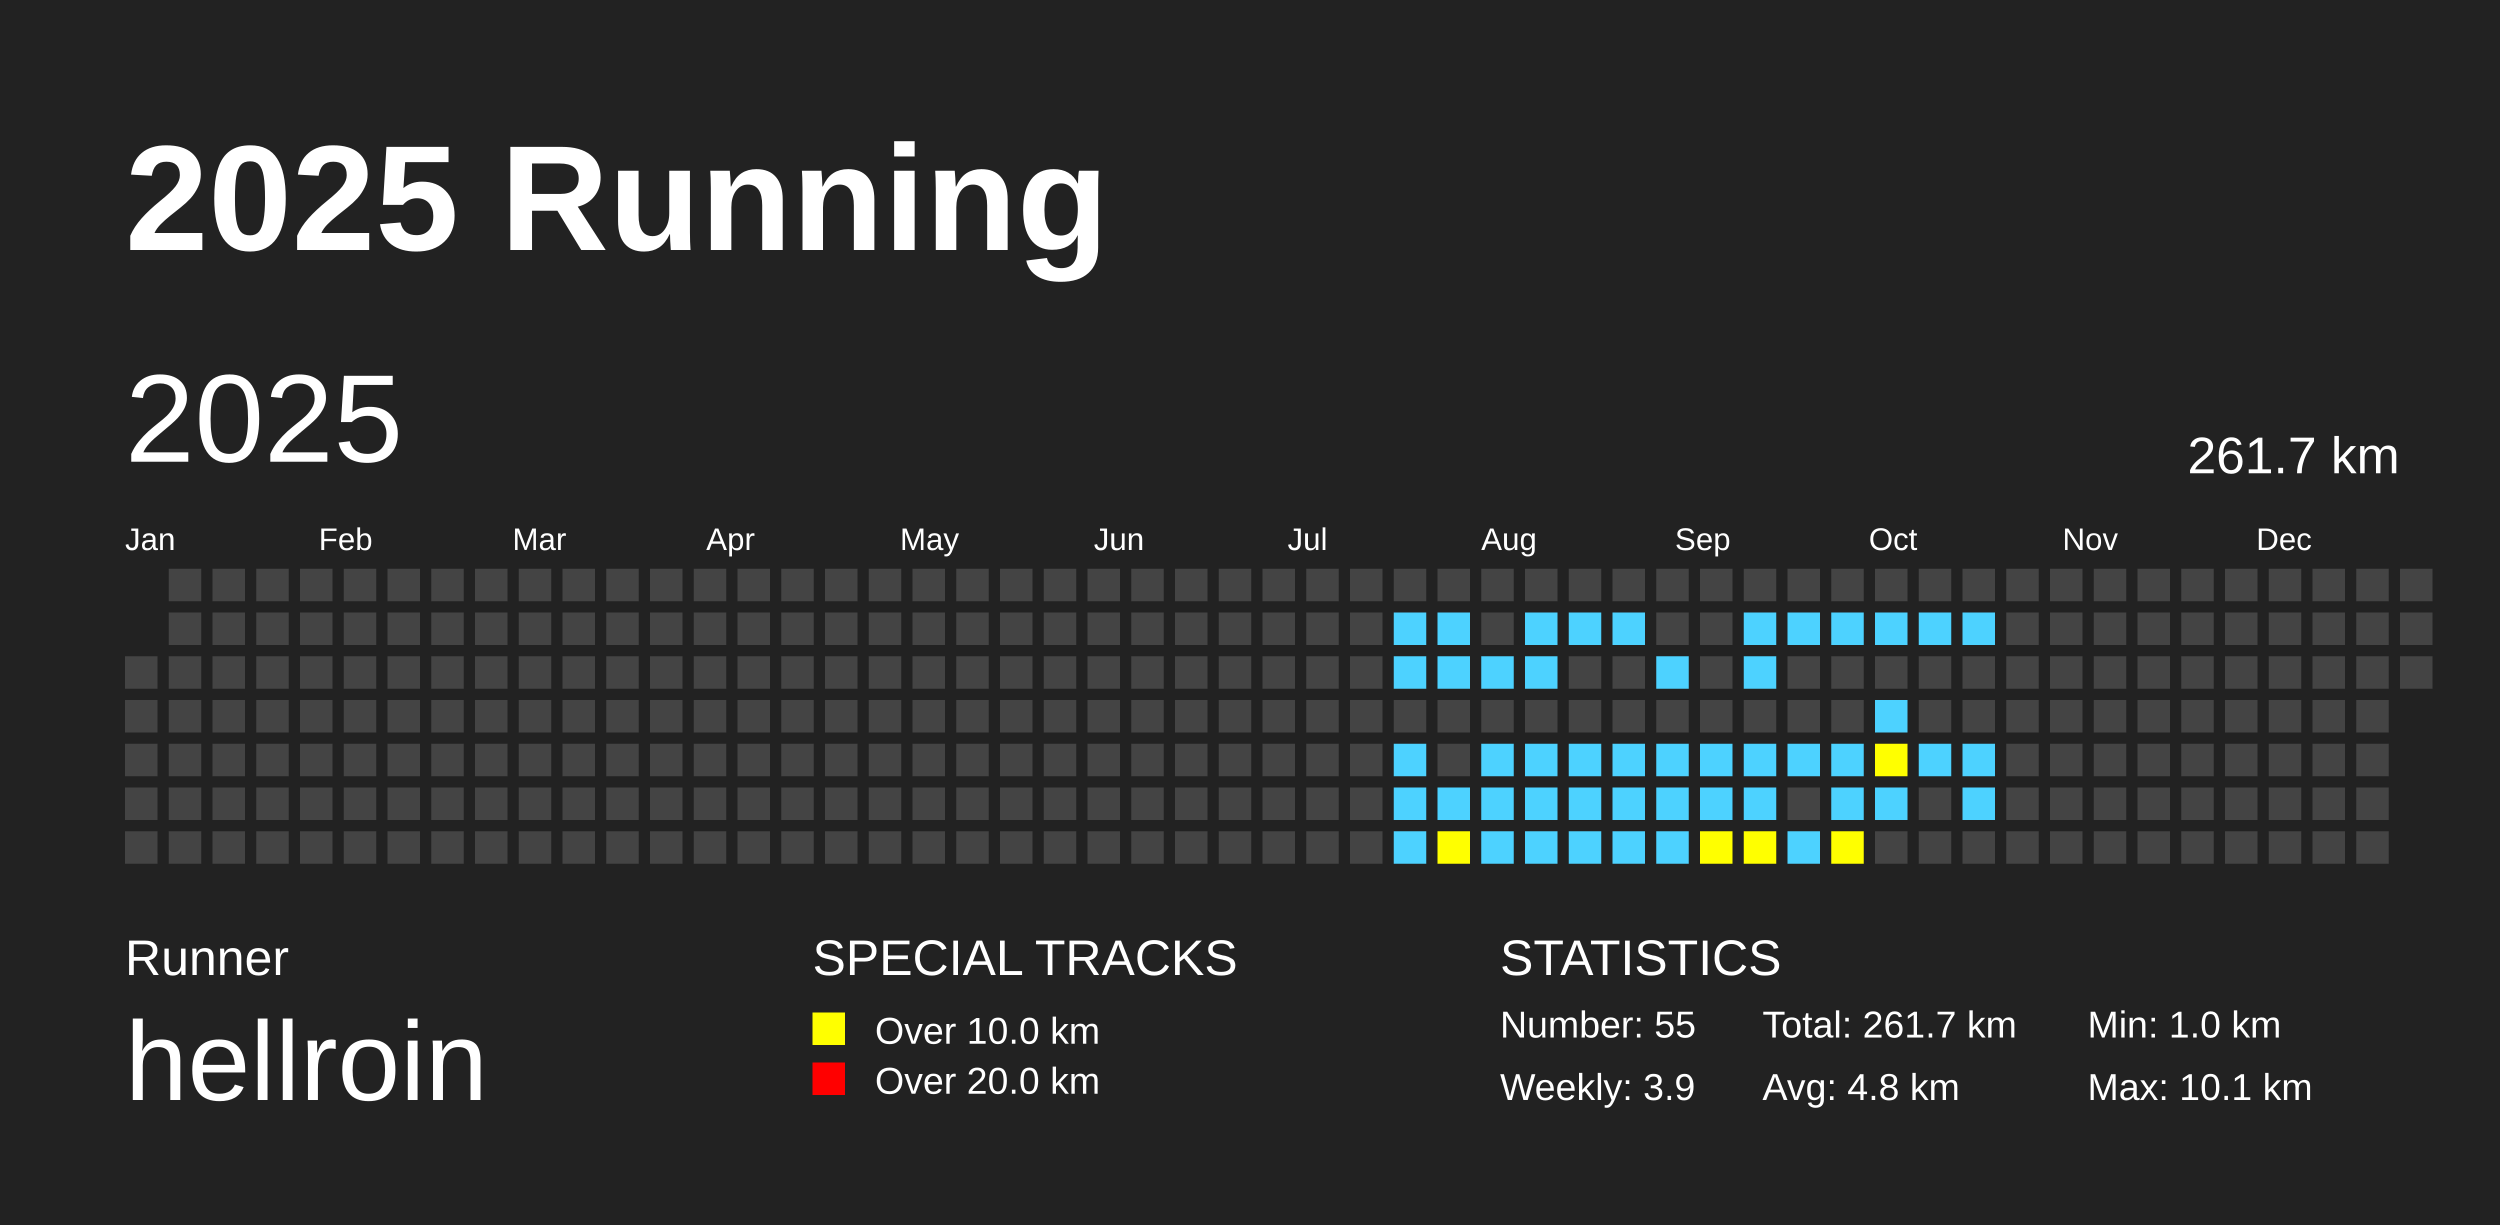
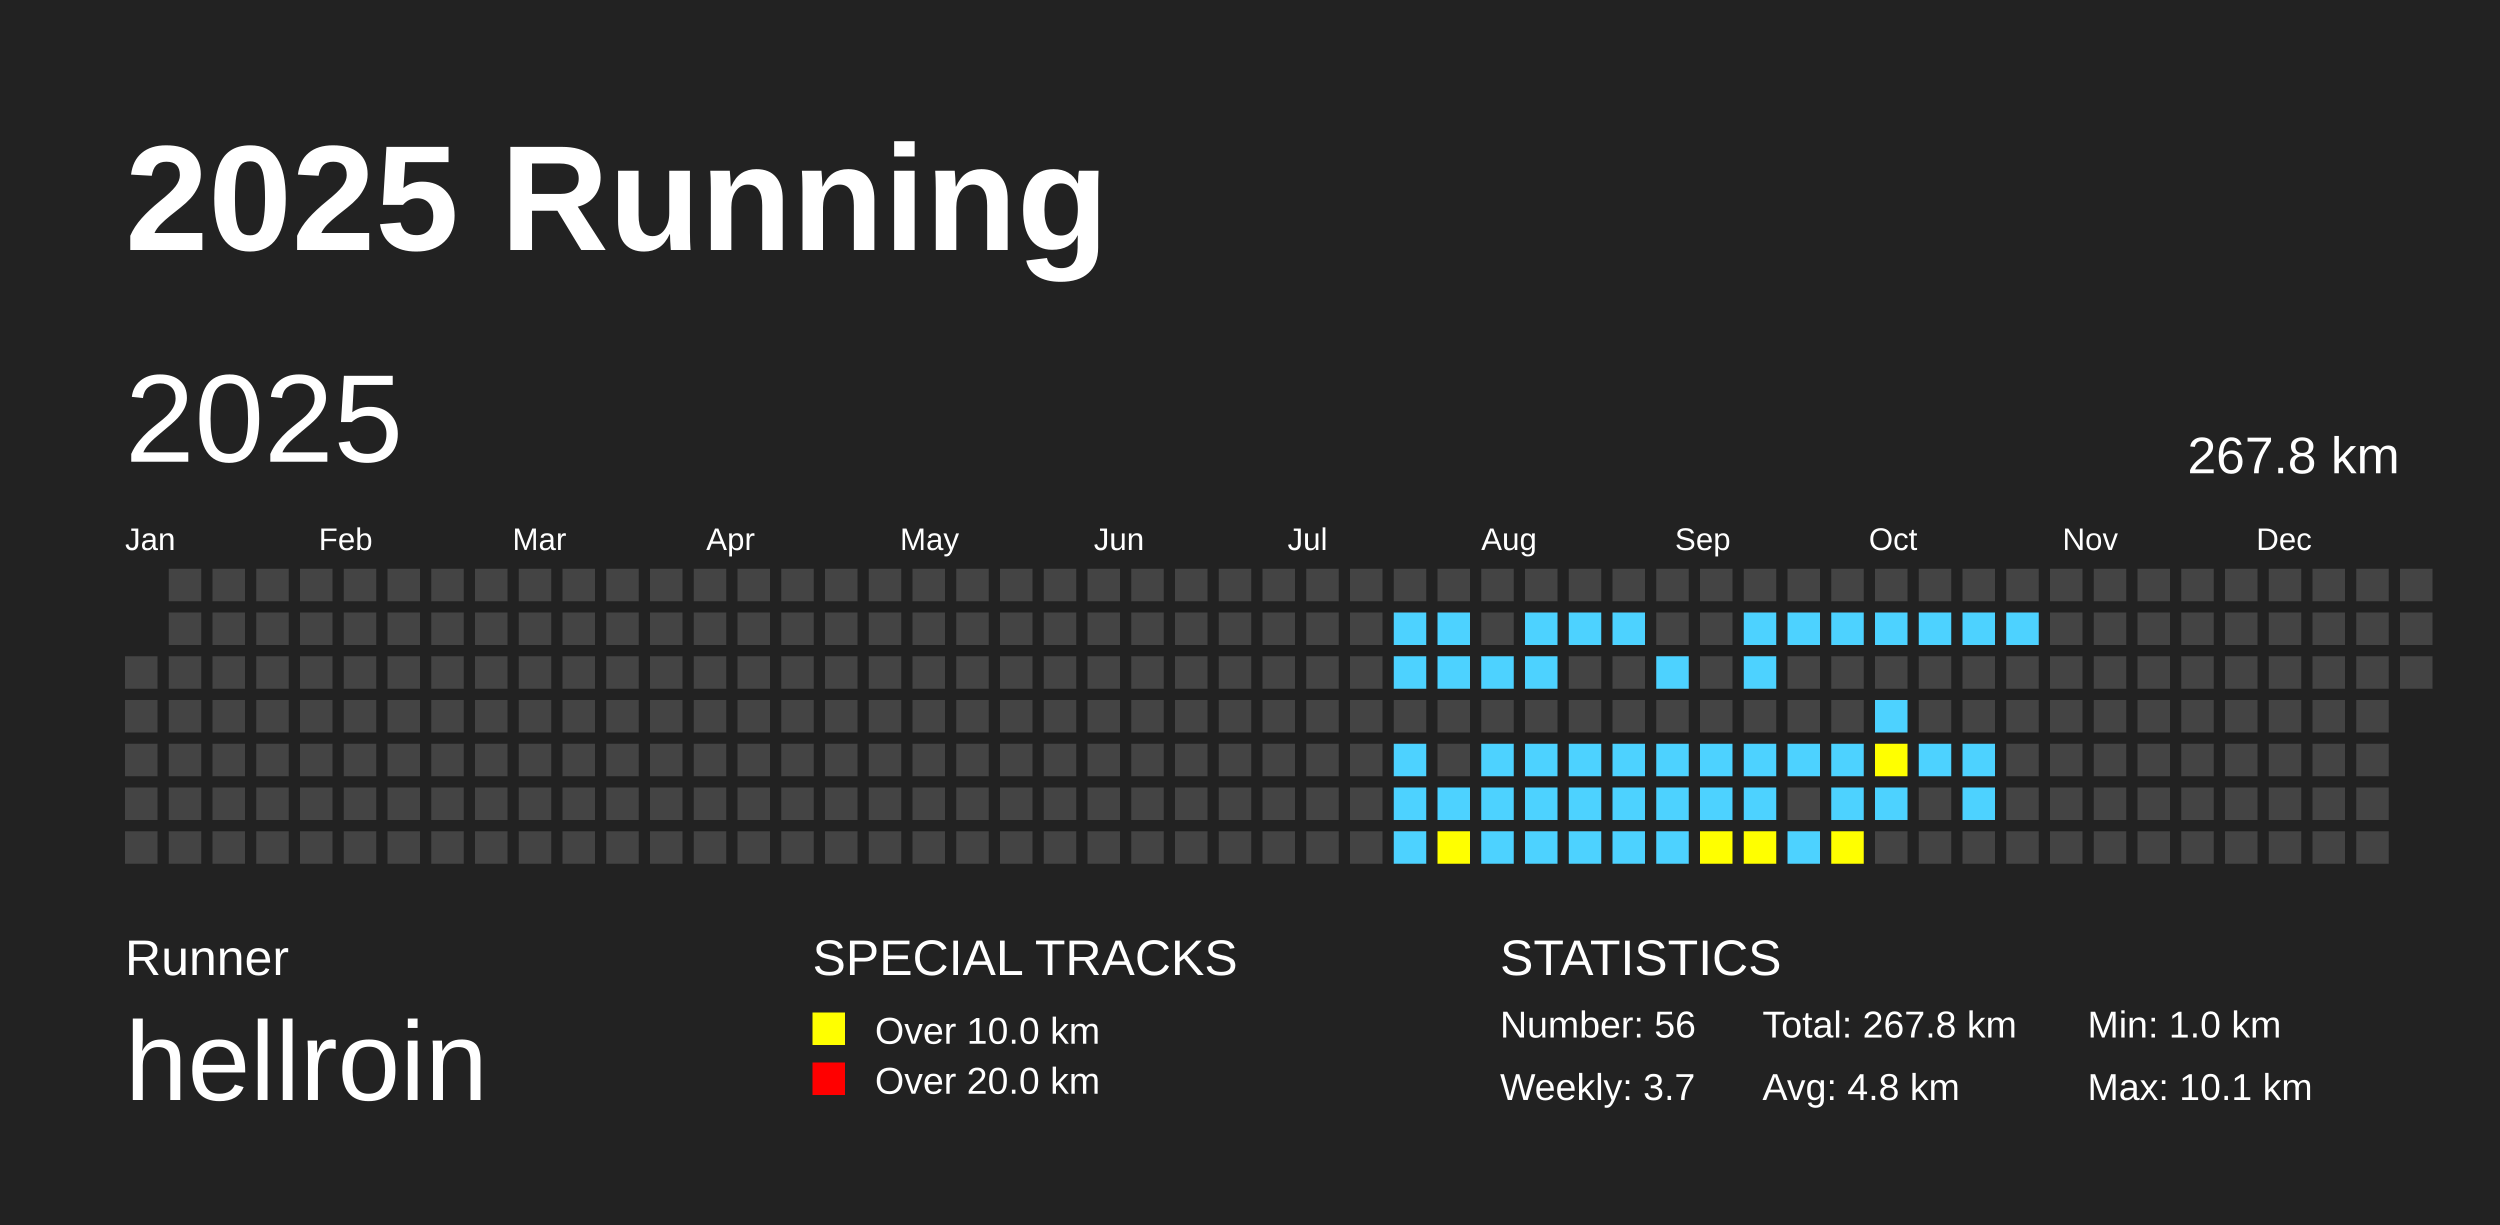
<svg xmlns="http://www.w3.org/2000/svg" baseProfile="full" height="98mm" version="1.1" viewBox="0,0,200,98" width="200mm">
  <defs />
  <rect fill="#222222" height="98" width="200" x="0" y="0" />
  <text fill="#FFFFFF" style="font-size:12px; font-family:Arial; font-weight:bold;" x="10" y="20">2025 Running</text>
  <text fill="#FFFFFF" style="font-size:4px; font-family:Arial" x="10" y="78">Runner</text>
  <text fill="#FFFFFF" style="font-size:9px; font-family:Arial" x="10" y="88">hellroin</text>
  <text fill="#FFFFFF" style="font-size:4px; font-family:Arial" x="65" y="78">SPECIAL TRACKS</text>
  <rect fill="yellow" height="2.6" width="2.6" x="65" y="81" />
  <text fill="#FFFFFF" style="font-size:3px; font-family:Arial" x="70" y="83.5">Over 10.0 km</text>
  <rect fill="red" height="2.6" width="2.6" x="65" y="85" />
  <text fill="#FFFFFF" style="font-size:3px; font-family:Arial" x="70" y="87.5">Over 20.0 km</text>
  <text fill="#FFFFFF" style="font-size:4px; font-family:Arial" x="120" y="78">STATISTICS</text>
-   <text fill="#FFFFFF" style="font-size:3px; font-family:Arial" x="120" y="83">Number: 55</text>
-   <text fill="#FFFFFF" style="font-size:3px; font-family:Arial" x="120" y="88">Weekly: 3.9</text>
-   <text fill="#FFFFFF" style="font-size:3px; font-family:Arial" x="141" y="83">Total: 261.7 km</text>
+   <text fill="#FFFFFF" style="font-size:3px; font-family:Arial" x="120" y="83">Number: 56</text>
+   <text fill="#FFFFFF" style="font-size:3px; font-family:Arial" x="120" y="88">Weekly: 3.7</text>
+   <text fill="#FFFFFF" style="font-size:3px; font-family:Arial" x="141" y="83">Total: 267.8 km</text>
  <text fill="#FFFFFF" style="font-size:3px; font-family:Arial" x="141" y="88">Avg: 4.8 km</text>
  <text fill="#FFFFFF" style="font-size:3px; font-family:Arial" x="167" y="83">Min: 1.0 km</text>
  <text fill="#FFFFFF" style="font-size:3px; font-family:Arial" x="167" y="88">Max: 10.1 km</text>
  <text dominant-baseline="hanging" fill="#FFFFFF" style="font-size:10.0px; font-family:Arial;" x="10" y="30">2025</text>
-   <text dominant-baseline="hanging" fill="#FFFFFF" style="font-size:4.125px; font-family:Arial;" x="175" y="35">261.7 km</text>
+   <text dominant-baseline="hanging" fill="#FFFFFF" style="font-size:4.125px; font-family:Arial;" x="175" y="35">267.8 km</text>
  <text fill="#FFFFFF" style="font-size:2.5px; font-family:Arial" x="10.0" y="44">Jan</text>
  <text fill="#FFFFFF" style="font-size:2.5px; font-family:Arial" x="25.5" y="44">Feb</text>
  <text fill="#FFFFFF" style="font-size:2.5px; font-family:Arial" x="41.0" y="44">Mar</text>
  <text fill="#FFFFFF" style="font-size:2.5px; font-family:Arial" x="56.5" y="44">Apr</text>
  <text fill="#FFFFFF" style="font-size:2.5px; font-family:Arial" x="72.0" y="44">May</text>
  <text fill="#FFFFFF" style="font-size:2.5px; font-family:Arial" x="87.5" y="44">Jun</text>
  <text fill="#FFFFFF" style="font-size:2.5px; font-family:Arial" x="103.0" y="44">Jul</text>
  <text fill="#FFFFFF" style="font-size:2.5px; font-family:Arial" x="118.5" y="44">Aug</text>
  <text fill="#FFFFFF" style="font-size:2.5px; font-family:Arial" x="134.0" y="44">Sep</text>
  <text fill="#FFFFFF" style="font-size:2.5px; font-family:Arial" x="149.5" y="44">Oct</text>
  <text fill="#FFFFFF" style="font-size:2.5px; font-family:Arial" x="165.0" y="44">Nov</text>
  <text fill="#FFFFFF" style="font-size:2.5px; font-family:Arial" x="180.5" y="44">Dec</text>
  <rect fill="#444444" height="2.6" width="2.6" x="10.0" y="52.5" />
  <rect fill="#444444" height="2.6" width="2.6" x="10.0" y="56.0" />
  <rect fill="#444444" height="2.6" width="2.6" x="10.0" y="59.5" />
  <rect fill="#444444" height="2.6" width="2.6" x="10.0" y="63.0" />
  <rect fill="#444444" height="2.6" width="2.6" x="10.0" y="66.5" />
  <rect fill="#444444" height="2.6" width="2.6" x="13.5" y="45.5" />
  <rect fill="#444444" height="2.6" width="2.6" x="13.5" y="49.0" />
  <rect fill="#444444" height="2.6" width="2.6" x="13.5" y="52.5" />
  <rect fill="#444444" height="2.6" width="2.6" x="13.5" y="56.0" />
  <rect fill="#444444" height="2.6" width="2.6" x="13.5" y="59.5" />
  <rect fill="#444444" height="2.6" width="2.6" x="13.5" y="63.0" />
  <rect fill="#444444" height="2.6" width="2.6" x="13.5" y="66.5" />
  <rect fill="#444444" height="2.6" width="2.6" x="17.0" y="45.5" />
  <rect fill="#444444" height="2.6" width="2.6" x="17.0" y="49.0" />
  <rect fill="#444444" height="2.6" width="2.6" x="17.0" y="52.5" />
  <rect fill="#444444" height="2.6" width="2.6" x="17.0" y="56.0" />
  <rect fill="#444444" height="2.6" width="2.6" x="17.0" y="59.5" />
  <rect fill="#444444" height="2.6" width="2.6" x="17.0" y="63.0" />
  <rect fill="#444444" height="2.6" width="2.6" x="17.0" y="66.5" />
  <rect fill="#444444" height="2.6" width="2.6" x="20.5" y="45.5" />
  <rect fill="#444444" height="2.6" width="2.6" x="20.5" y="49.0" />
  <rect fill="#444444" height="2.6" width="2.6" x="20.5" y="52.5" />
  <rect fill="#444444" height="2.6" width="2.6" x="20.5" y="56.0" />
  <rect fill="#444444" height="2.6" width="2.6" x="20.5" y="59.5" />
  <rect fill="#444444" height="2.6" width="2.6" x="20.5" y="63.0" />
  <rect fill="#444444" height="2.6" width="2.6" x="20.5" y="66.5" />
  <rect fill="#444444" height="2.6" width="2.6" x="24.0" y="45.5" />
  <rect fill="#444444" height="2.6" width="2.6" x="24.0" y="49.0" />
  <rect fill="#444444" height="2.6" width="2.6" x="24.0" y="52.5" />
  <rect fill="#444444" height="2.6" width="2.6" x="24.0" y="56.0" />
  <rect fill="#444444" height="2.6" width="2.6" x="24.0" y="59.5" />
  <rect fill="#444444" height="2.6" width="2.6" x="24.0" y="63.0" />
  <rect fill="#444444" height="2.6" width="2.6" x="24.0" y="66.5" />
  <rect fill="#444444" height="2.6" width="2.6" x="27.5" y="45.5" />
  <rect fill="#444444" height="2.6" width="2.6" x="27.5" y="49.0" />
  <rect fill="#444444" height="2.6" width="2.6" x="27.5" y="52.5" />
  <rect fill="#444444" height="2.6" width="2.6" x="27.5" y="56.0" />
  <rect fill="#444444" height="2.6" width="2.6" x="27.5" y="59.5" />
  <rect fill="#444444" height="2.6" width="2.6" x="27.5" y="63.0" />
  <rect fill="#444444" height="2.6" width="2.6" x="27.5" y="66.5" />
  <rect fill="#444444" height="2.6" width="2.6" x="31.0" y="45.5" />
  <rect fill="#444444" height="2.6" width="2.6" x="31.0" y="49.0" />
  <rect fill="#444444" height="2.6" width="2.6" x="31.0" y="52.5" />
  <rect fill="#444444" height="2.6" width="2.6" x="31.0" y="56.0" />
  <rect fill="#444444" height="2.6" width="2.6" x="31.0" y="59.5" />
  <rect fill="#444444" height="2.6" width="2.6" x="31.0" y="63.0" />
  <rect fill="#444444" height="2.6" width="2.6" x="31.0" y="66.5" />
  <rect fill="#444444" height="2.6" width="2.6" x="34.5" y="45.5" />
  <rect fill="#444444" height="2.6" width="2.6" x="34.5" y="49.0" />
  <rect fill="#444444" height="2.6" width="2.6" x="34.5" y="52.5" />
  <rect fill="#444444" height="2.6" width="2.6" x="34.5" y="56.0" />
  <rect fill="#444444" height="2.6" width="2.6" x="34.5" y="59.5" />
  <rect fill="#444444" height="2.6" width="2.6" x="34.5" y="63.0" />
  <rect fill="#444444" height="2.6" width="2.6" x="34.5" y="66.5" />
  <rect fill="#444444" height="2.6" width="2.6" x="38.0" y="45.5" />
  <rect fill="#444444" height="2.6" width="2.6" x="38.0" y="49.0" />
  <rect fill="#444444" height="2.6" width="2.6" x="38.0" y="52.5" />
  <rect fill="#444444" height="2.6" width="2.6" x="38.0" y="56.0" />
  <rect fill="#444444" height="2.6" width="2.6" x="38.0" y="59.5" />
  <rect fill="#444444" height="2.6" width="2.6" x="38.0" y="63.0" />
  <rect fill="#444444" height="2.6" width="2.6" x="38.0" y="66.5" />
  <rect fill="#444444" height="2.6" width="2.6" x="41.5" y="45.5" />
  <rect fill="#444444" height="2.6" width="2.6" x="41.5" y="49.0" />
  <rect fill="#444444" height="2.6" width="2.6" x="41.5" y="52.5" />
  <rect fill="#444444" height="2.6" width="2.6" x="41.5" y="56.0" />
  <rect fill="#444444" height="2.6" width="2.6" x="41.5" y="59.5" />
  <rect fill="#444444" height="2.6" width="2.6" x="41.5" y="63.0" />
  <rect fill="#444444" height="2.6" width="2.6" x="41.5" y="66.5" />
  <rect fill="#444444" height="2.6" width="2.6" x="45.0" y="45.5" />
  <rect fill="#444444" height="2.6" width="2.6" x="45.0" y="49.0" />
  <rect fill="#444444" height="2.6" width="2.6" x="45.0" y="52.5" />
  <rect fill="#444444" height="2.6" width="2.6" x="45.0" y="56.0" />
  <rect fill="#444444" height="2.6" width="2.6" x="45.0" y="59.5" />
  <rect fill="#444444" height="2.6" width="2.6" x="45.0" y="63.0" />
  <rect fill="#444444" height="2.6" width="2.6" x="45.0" y="66.5" />
  <rect fill="#444444" height="2.6" width="2.6" x="48.5" y="45.5" />
  <rect fill="#444444" height="2.6" width="2.6" x="48.5" y="49.0" />
  <rect fill="#444444" height="2.6" width="2.6" x="48.5" y="52.5" />
  <rect fill="#444444" height="2.6" width="2.6" x="48.5" y="56.0" />
  <rect fill="#444444" height="2.6" width="2.6" x="48.5" y="59.5" />
  <rect fill="#444444" height="2.6" width="2.6" x="48.5" y="63.0" />
  <rect fill="#444444" height="2.6" width="2.6" x="48.5" y="66.5" />
  <rect fill="#444444" height="2.6" width="2.6" x="52.0" y="45.5" />
  <rect fill="#444444" height="2.6" width="2.6" x="52.0" y="49.0" />
  <rect fill="#444444" height="2.6" width="2.6" x="52.0" y="52.5" />
  <rect fill="#444444" height="2.6" width="2.6" x="52.0" y="56.0" />
  <rect fill="#444444" height="2.6" width="2.6" x="52.0" y="59.5" />
  <rect fill="#444444" height="2.6" width="2.6" x="52.0" y="63.0" />
  <rect fill="#444444" height="2.6" width="2.6" x="52.0" y="66.5" />
  <rect fill="#444444" height="2.6" width="2.6" x="55.5" y="45.5" />
  <rect fill="#444444" height="2.6" width="2.6" x="55.5" y="49.0" />
  <rect fill="#444444" height="2.6" width="2.6" x="55.5" y="52.5" />
  <rect fill="#444444" height="2.6" width="2.6" x="55.5" y="56.0" />
  <rect fill="#444444" height="2.6" width="2.6" x="55.5" y="59.5" />
  <rect fill="#444444" height="2.6" width="2.6" x="55.5" y="63.0" />
  <rect fill="#444444" height="2.6" width="2.6" x="55.5" y="66.5" />
  <rect fill="#444444" height="2.6" width="2.6" x="59.0" y="45.5" />
  <rect fill="#444444" height="2.6" width="2.6" x="59.0" y="49.0" />
  <rect fill="#444444" height="2.6" width="2.6" x="59.0" y="52.5" />
  <rect fill="#444444" height="2.6" width="2.6" x="59.0" y="56.0" />
  <rect fill="#444444" height="2.6" width="2.6" x="59.0" y="59.5" />
  <rect fill="#444444" height="2.6" width="2.6" x="59.0" y="63.0" />
  <rect fill="#444444" height="2.6" width="2.6" x="59.0" y="66.5" />
  <rect fill="#444444" height="2.6" width="2.6" x="62.5" y="45.5" />
  <rect fill="#444444" height="2.6" width="2.6" x="62.5" y="49.0" />
  <rect fill="#444444" height="2.6" width="2.6" x="62.5" y="52.5" />
  <rect fill="#444444" height="2.6" width="2.6" x="62.5" y="56.0" />
  <rect fill="#444444" height="2.6" width="2.6" x="62.5" y="59.5" />
  <rect fill="#444444" height="2.6" width="2.6" x="62.5" y="63.0" />
  <rect fill="#444444" height="2.6" width="2.6" x="62.5" y="66.5" />
  <rect fill="#444444" height="2.6" width="2.6" x="66.0" y="45.5" />
  <rect fill="#444444" height="2.6" width="2.6" x="66.0" y="49.0" />
  <rect fill="#444444" height="2.6" width="2.6" x="66.0" y="52.5" />
  <rect fill="#444444" height="2.6" width="2.6" x="66.0" y="56.0" />
  <rect fill="#444444" height="2.6" width="2.6" x="66.0" y="59.5" />
  <rect fill="#444444" height="2.6" width="2.6" x="66.0" y="63.0" />
  <rect fill="#444444" height="2.6" width="2.6" x="66.0" y="66.5" />
  <rect fill="#444444" height="2.6" width="2.6" x="69.5" y="45.5" />
  <rect fill="#444444" height="2.6" width="2.6" x="69.5" y="49.0" />
  <rect fill="#444444" height="2.6" width="2.6" x="69.5" y="52.5" />
  <rect fill="#444444" height="2.6" width="2.6" x="69.5" y="56.0" />
  <rect fill="#444444" height="2.6" width="2.6" x="69.5" y="59.5" />
  <rect fill="#444444" height="2.6" width="2.6" x="69.5" y="63.0" />
  <rect fill="#444444" height="2.6" width="2.6" x="69.5" y="66.5" />
  <rect fill="#444444" height="2.6" width="2.6" x="73.0" y="45.5" />
  <rect fill="#444444" height="2.6" width="2.6" x="73.0" y="49.0" />
  <rect fill="#444444" height="2.6" width="2.6" x="73.0" y="52.5" />
  <rect fill="#444444" height="2.6" width="2.6" x="73.0" y="56.0" />
  <rect fill="#444444" height="2.6" width="2.6" x="73.0" y="59.5" />
  <rect fill="#444444" height="2.6" width="2.6" x="73.0" y="63.0" />
  <rect fill="#444444" height="2.6" width="2.6" x="73.0" y="66.5" />
  <rect fill="#444444" height="2.6" width="2.6" x="76.5" y="45.5" />
  <rect fill="#444444" height="2.6" width="2.6" x="76.5" y="49.0" />
  <rect fill="#444444" height="2.6" width="2.6" x="76.5" y="52.5" />
  <rect fill="#444444" height="2.6" width="2.6" x="76.5" y="56.0" />
  <rect fill="#444444" height="2.6" width="2.6" x="76.5" y="59.5" />
  <rect fill="#444444" height="2.6" width="2.6" x="76.5" y="63.0" />
  <rect fill="#444444" height="2.6" width="2.6" x="76.5" y="66.5" />
  <rect fill="#444444" height="2.6" width="2.6" x="80.0" y="45.5" />
  <rect fill="#444444" height="2.6" width="2.6" x="80.0" y="49.0" />
  <rect fill="#444444" height="2.6" width="2.6" x="80.0" y="52.5" />
  <rect fill="#444444" height="2.6" width="2.6" x="80.0" y="56.0" />
  <rect fill="#444444" height="2.6" width="2.6" x="80.0" y="59.5" />
  <rect fill="#444444" height="2.6" width="2.6" x="80.0" y="63.0" />
  <rect fill="#444444" height="2.6" width="2.6" x="80.0" y="66.5" />
  <rect fill="#444444" height="2.6" width="2.6" x="83.5" y="45.5" />
  <rect fill="#444444" height="2.6" width="2.6" x="83.5" y="49.0" />
  <rect fill="#444444" height="2.6" width="2.6" x="83.5" y="52.5" />
  <rect fill="#444444" height="2.6" width="2.6" x="83.5" y="56.0" />
  <rect fill="#444444" height="2.6" width="2.6" x="83.5" y="59.5" />
  <rect fill="#444444" height="2.6" width="2.6" x="83.5" y="63.0" />
  <rect fill="#444444" height="2.6" width="2.6" x="83.5" y="66.5" />
  <rect fill="#444444" height="2.6" width="2.6" x="87.0" y="45.5" />
  <rect fill="#444444" height="2.6" width="2.6" x="87.0" y="49.0" />
  <rect fill="#444444" height="2.6" width="2.6" x="87.0" y="52.5" />
  <rect fill="#444444" height="2.6" width="2.6" x="87.0" y="56.0" />
  <rect fill="#444444" height="2.6" width="2.6" x="87.0" y="59.5" />
  <rect fill="#444444" height="2.6" width="2.6" x="87.0" y="63.0" />
  <rect fill="#444444" height="2.6" width="2.6" x="87.0" y="66.5" />
  <rect fill="#444444" height="2.6" width="2.6" x="90.5" y="45.5" />
  <rect fill="#444444" height="2.6" width="2.6" x="90.5" y="49.0" />
  <rect fill="#444444" height="2.6" width="2.6" x="90.5" y="52.5" />
  <rect fill="#444444" height="2.6" width="2.6" x="90.5" y="56.0" />
  <rect fill="#444444" height="2.6" width="2.6" x="90.5" y="59.5" />
  <rect fill="#444444" height="2.6" width="2.6" x="90.5" y="63.0" />
  <rect fill="#444444" height="2.6" width="2.6" x="90.5" y="66.5" />
  <rect fill="#444444" height="2.6" width="2.6" x="94.0" y="45.5" />
  <rect fill="#444444" height="2.6" width="2.6" x="94.0" y="49.0" />
  <rect fill="#444444" height="2.6" width="2.6" x="94.0" y="52.5" />
  <rect fill="#444444" height="2.6" width="2.6" x="94.0" y="56.0" />
  <rect fill="#444444" height="2.6" width="2.6" x="94.0" y="59.5" />
  <rect fill="#444444" height="2.6" width="2.6" x="94.0" y="63.0" />
  <rect fill="#444444" height="2.6" width="2.6" x="94.0" y="66.5" />
  <rect fill="#444444" height="2.6" width="2.6" x="97.5" y="45.5" />
  <rect fill="#444444" height="2.6" width="2.6" x="97.5" y="49.0" />
  <rect fill="#444444" height="2.6" width="2.6" x="97.5" y="52.5" />
  <rect fill="#444444" height="2.6" width="2.6" x="97.5" y="56.0" />
  <rect fill="#444444" height="2.6" width="2.6" x="97.5" y="59.5" />
  <rect fill="#444444" height="2.6" width="2.6" x="97.5" y="63.0" />
  <rect fill="#444444" height="2.6" width="2.6" x="97.5" y="66.5" />
  <rect fill="#444444" height="2.6" width="2.6" x="101.0" y="45.5" />
  <rect fill="#444444" height="2.6" width="2.6" x="101.0" y="49.0" />
  <rect fill="#444444" height="2.6" width="2.6" x="101.0" y="52.5" />
  <rect fill="#444444" height="2.6" width="2.6" x="101.0" y="56.0" />
  <rect fill="#444444" height="2.6" width="2.6" x="101.0" y="59.5" />
  <rect fill="#444444" height="2.6" width="2.6" x="101.0" y="63.0" />
  <rect fill="#444444" height="2.6" width="2.6" x="101.0" y="66.5" />
  <rect fill="#444444" height="2.6" width="2.6" x="104.5" y="45.5" />
  <rect fill="#444444" height="2.6" width="2.6" x="104.5" y="49.0" />
  <rect fill="#444444" height="2.6" width="2.6" x="104.5" y="52.5" />
  <rect fill="#444444" height="2.6" width="2.6" x="104.5" y="56.0" />
  <rect fill="#444444" height="2.6" width="2.6" x="104.5" y="59.5" />
  <rect fill="#444444" height="2.6" width="2.6" x="104.5" y="63.0" />
  <rect fill="#444444" height="2.6" width="2.6" x="104.5" y="66.5" />
  <rect fill="#444444" height="2.6" width="2.6" x="108.0" y="45.5" />
  <rect fill="#444444" height="2.6" width="2.6" x="108.0" y="49.0" />
  <rect fill="#444444" height="2.6" width="2.6" x="108.0" y="52.5" />
  <rect fill="#444444" height="2.6" width="2.6" x="108.0" y="56.0" />
  <rect fill="#444444" height="2.6" width="2.6" x="108.0" y="59.5" />
  <rect fill="#444444" height="2.6" width="2.6" x="108.0" y="63.0" />
  <rect fill="#444444" height="2.6" width="2.6" x="108.0" y="66.5" />
  <rect fill="#444444" height="2.6" width="2.6" x="111.5" y="45.5" />
  <rect fill="#4DD2FF" height="2.6" width="2.6" x="111.5" y="49.0" />
  <rect fill="#4DD2FF" height="2.6" width="2.6" x="111.5" y="52.5" />
  <rect fill="#444444" height="2.6" width="2.6" x="111.5" y="56.0" />
  <rect fill="#4DD2FF" height="2.6" width="2.6" x="111.5" y="59.5" />
  <rect fill="#4DD2FF" height="2.6" width="2.6" x="111.5" y="63.0" />
  <rect fill="#4DD2FF" height="2.6" width="2.6" x="111.5" y="66.5" />
  <rect fill="#444444" height="2.6" width="2.6" x="115.0" y="45.5" />
  <rect fill="#4DD2FF" height="2.6" width="2.6" x="115.0" y="49.0" />
  <rect fill="#4DD2FF" height="2.6" width="2.6" x="115.0" y="52.5" />
  <rect fill="#444444" height="2.6" width="2.6" x="115.0" y="56.0" />
  <rect fill="#444444" height="2.6" width="2.6" x="115.0" y="59.5" />
  <rect fill="#4DD2FF" height="2.6" width="2.6" x="115.0" y="63.0" />
  <rect fill="yellow" height="2.6" width="2.6" x="115.0" y="66.5" />
  <rect fill="#444444" height="2.6" width="2.6" x="118.5" y="45.5" />
  <rect fill="#444444" height="2.6" width="2.6" x="118.5" y="49.0" />
  <rect fill="#4DD2FF" height="2.6" width="2.6" x="118.5" y="52.5" />
  <rect fill="#444444" height="2.6" width="2.6" x="118.5" y="56.0" />
  <rect fill="#4DD2FF" height="2.6" width="2.6" x="118.5" y="59.5" />
  <rect fill="#4DD2FF" height="2.6" width="2.6" x="118.5" y="63.0" />
  <rect fill="#4DD2FF" height="2.6" width="2.6" x="118.5" y="66.5" />
  <rect fill="#444444" height="2.6" width="2.6" x="122.0" y="45.5" />
  <rect fill="#4DD2FF" height="2.6" width="2.6" x="122.0" y="49.0" />
  <rect fill="#4DD2FF" height="2.6" width="2.6" x="122.0" y="52.5" />
  <rect fill="#444444" height="2.6" width="2.6" x="122.0" y="56.0" />
  <rect fill="#4DD2FF" height="2.6" width="2.6" x="122.0" y="59.5" />
  <rect fill="#4DD2FF" height="2.6" width="2.6" x="122.0" y="63.0" />
  <rect fill="#4DD2FF" height="2.6" width="2.6" x="122.0" y="66.5" />
  <rect fill="#444444" height="2.6" width="2.6" x="125.5" y="45.5" />
  <rect fill="#4DD2FF" height="2.6" width="2.6" x="125.5" y="49.0" />
  <rect fill="#444444" height="2.6" width="2.6" x="125.5" y="52.5" />
  <rect fill="#444444" height="2.6" width="2.6" x="125.5" y="56.0" />
  <rect fill="#4DD2FF" height="2.6" width="2.6" x="125.5" y="59.5" />
  <rect fill="#4DD2FF" height="2.6" width="2.6" x="125.5" y="63.0" />
  <rect fill="#4DD2FF" height="2.6" width="2.6" x="125.5" y="66.5" />
  <rect fill="#444444" height="2.6" width="2.6" x="129.0" y="45.5" />
  <rect fill="#4DD2FF" height="2.6" width="2.6" x="129.0" y="49.0" />
  <rect fill="#444444" height="2.6" width="2.6" x="129.0" y="52.5" />
  <rect fill="#444444" height="2.6" width="2.6" x="129.0" y="56.0" />
  <rect fill="#4DD2FF" height="2.6" width="2.6" x="129.0" y="59.5" />
  <rect fill="#4DD2FF" height="2.6" width="2.6" x="129.0" y="63.0" />
  <rect fill="#4DD2FF" height="2.6" width="2.6" x="129.0" y="66.5" />
  <rect fill="#444444" height="2.6" width="2.6" x="132.5" y="45.5" />
  <rect fill="#444444" height="2.6" width="2.6" x="132.5" y="49.0" />
  <rect fill="#4DD2FF" height="2.6" width="2.6" x="132.5" y="52.5" />
  <rect fill="#444444" height="2.6" width="2.6" x="132.5" y="56.0" />
  <rect fill="#4DD2FF" height="2.6" width="2.6" x="132.5" y="59.5" />
  <rect fill="#4DD2FF" height="2.6" width="2.6" x="132.5" y="63.0" />
  <rect fill="#4DD2FF" height="2.6" width="2.6" x="132.5" y="66.5" />
  <rect fill="#444444" height="2.6" width="2.6" x="136.0" y="45.5" />
  <rect fill="#444444" height="2.6" width="2.6" x="136.0" y="49.0" />
  <rect fill="#444444" height="2.6" width="2.6" x="136.0" y="52.5" />
  <rect fill="#444444" height="2.6" width="2.6" x="136.0" y="56.0" />
  <rect fill="#4DD2FF" height="2.6" width="2.6" x="136.0" y="59.5" />
  <rect fill="#4DD2FF" height="2.6" width="2.6" x="136.0" y="63.0" />
  <rect fill="yellow" height="2.6" width="2.6" x="136.0" y="66.5" />
  <rect fill="#444444" height="2.6" width="2.6" x="139.5" y="45.5" />
  <rect fill="#4DD2FF" height="2.6" width="2.6" x="139.5" y="49.0" />
  <rect fill="#4DD2FF" height="2.6" width="2.6" x="139.5" y="52.5" />
  <rect fill="#444444" height="2.6" width="2.6" x="139.5" y="56.0" />
  <rect fill="#4DD2FF" height="2.6" width="2.6" x="139.5" y="59.5" />
  <rect fill="#4DD2FF" height="2.6" width="2.6" x="139.5" y="63.0" />
  <rect fill="yellow" height="2.6" width="2.6" x="139.5" y="66.5" />
  <rect fill="#444444" height="2.6" width="2.6" x="143.0" y="45.5" />
  <rect fill="#4DD2FF" height="2.6" width="2.6" x="143.0" y="49.0" />
  <rect fill="#444444" height="2.6" width="2.6" x="143.0" y="52.5" />
  <rect fill="#444444" height="2.6" width="2.6" x="143.0" y="56.0" />
  <rect fill="#4DD2FF" height="2.6" width="2.6" x="143.0" y="59.5" />
  <rect fill="#444444" height="2.6" width="2.6" x="143.0" y="63.0" />
  <rect fill="#4DD2FF" height="2.6" width="2.6" x="143.0" y="66.5" />
  <rect fill="#444444" height="2.6" width="2.6" x="146.5" y="45.5" />
  <rect fill="#4DD2FF" height="2.6" width="2.6" x="146.5" y="49.0" />
  <rect fill="#444444" height="2.6" width="2.6" x="146.5" y="52.5" />
  <rect fill="#444444" height="2.6" width="2.6" x="146.5" y="56.0" />
  <rect fill="#4DD2FF" height="2.6" width="2.6" x="146.5" y="59.5" />
  <rect fill="#4DD2FF" height="2.6" width="2.6" x="146.5" y="63.0" />
  <rect fill="yellow" height="2.6" width="2.6" x="146.5" y="66.5" />
  <rect fill="#444444" height="2.6" width="2.6" x="150.0" y="45.5" />
  <rect fill="#4DD2FF" height="2.6" width="2.6" x="150.0" y="49.0" />
  <rect fill="#444444" height="2.6" width="2.6" x="150.0" y="52.5" />
  <rect fill="#4DD2FF" height="2.6" width="2.6" x="150.0" y="56.0" />
  <rect fill="yellow" height="2.6" width="2.6" x="150.0" y="59.5" />
  <rect fill="#4DD2FF" height="2.6" width="2.6" x="150.0" y="63.0" />
  <rect fill="#444444" height="2.6" width="2.6" x="150.0" y="66.5" />
  <rect fill="#444444" height="2.6" width="2.6" x="153.5" y="45.5" />
  <rect fill="#4DD2FF" height="2.6" width="2.6" x="153.5" y="49.0" />
  <rect fill="#444444" height="2.6" width="2.6" x="153.5" y="52.5" />
  <rect fill="#444444" height="2.6" width="2.6" x="153.5" y="56.0" />
  <rect fill="#4DD2FF" height="2.6" width="2.6" x="153.5" y="59.5" />
  <rect fill="#444444" height="2.6" width="2.6" x="153.5" y="63.0" />
  <rect fill="#444444" height="2.6" width="2.6" x="153.5" y="66.5" />
  <rect fill="#444444" height="2.6" width="2.6" x="157.0" y="45.5" />
  <rect fill="#4DD2FF" height="2.6" width="2.6" x="157.0" y="49.0" />
  <rect fill="#444444" height="2.6" width="2.6" x="157.0" y="52.5" />
  <rect fill="#444444" height="2.6" width="2.6" x="157.0" y="56.0" />
  <rect fill="#4DD2FF" height="2.6" width="2.6" x="157.0" y="59.5" />
  <rect fill="#4DD2FF" height="2.6" width="2.6" x="157.0" y="63.0" />
  <rect fill="#444444" height="2.6" width="2.6" x="157.0" y="66.5" />
  <rect fill="#444444" height="2.6" width="2.6" x="160.5" y="45.5" />
-   <rect fill="#444444" height="2.6" width="2.6" x="160.5" y="49.0" />
+   <rect fill="#4DD2FF" height="2.6" width="2.6" x="160.5" y="49.0" />
  <rect fill="#444444" height="2.6" width="2.6" x="160.5" y="52.5" />
  <rect fill="#444444" height="2.6" width="2.6" x="160.5" y="56.0" />
  <rect fill="#444444" height="2.6" width="2.6" x="160.5" y="59.5" />
  <rect fill="#444444" height="2.6" width="2.6" x="160.5" y="63.0" />
  <rect fill="#444444" height="2.6" width="2.6" x="160.5" y="66.5" />
  <rect fill="#444444" height="2.6" width="2.6" x="164.0" y="45.5" />
  <rect fill="#444444" height="2.6" width="2.6" x="164.0" y="49.0" />
  <rect fill="#444444" height="2.6" width="2.6" x="164.0" y="52.5" />
  <rect fill="#444444" height="2.6" width="2.6" x="164.0" y="56.0" />
  <rect fill="#444444" height="2.6" width="2.6" x="164.0" y="59.5" />
  <rect fill="#444444" height="2.6" width="2.6" x="164.0" y="63.0" />
  <rect fill="#444444" height="2.6" width="2.6" x="164.0" y="66.5" />
  <rect fill="#444444" height="2.6" width="2.6" x="167.5" y="45.5" />
  <rect fill="#444444" height="2.6" width="2.6" x="167.5" y="49.0" />
  <rect fill="#444444" height="2.6" width="2.6" x="167.5" y="52.5" />
  <rect fill="#444444" height="2.6" width="2.6" x="167.5" y="56.0" />
  <rect fill="#444444" height="2.6" width="2.6" x="167.5" y="59.5" />
  <rect fill="#444444" height="2.6" width="2.6" x="167.5" y="63.0" />
  <rect fill="#444444" height="2.6" width="2.6" x="167.5" y="66.5" />
  <rect fill="#444444" height="2.6" width="2.6" x="171.0" y="45.5" />
  <rect fill="#444444" height="2.6" width="2.6" x="171.0" y="49.0" />
  <rect fill="#444444" height="2.6" width="2.6" x="171.0" y="52.5" />
  <rect fill="#444444" height="2.6" width="2.6" x="171.0" y="56.0" />
  <rect fill="#444444" height="2.6" width="2.6" x="171.0" y="59.5" />
  <rect fill="#444444" height="2.6" width="2.6" x="171.0" y="63.0" />
  <rect fill="#444444" height="2.6" width="2.6" x="171.0" y="66.5" />
  <rect fill="#444444" height="2.6" width="2.6" x="174.5" y="45.5" />
  <rect fill="#444444" height="2.6" width="2.6" x="174.5" y="49.0" />
  <rect fill="#444444" height="2.6" width="2.6" x="174.5" y="52.5" />
  <rect fill="#444444" height="2.6" width="2.6" x="174.5" y="56.0" />
  <rect fill="#444444" height="2.6" width="2.6" x="174.5" y="59.5" />
  <rect fill="#444444" height="2.6" width="2.6" x="174.5" y="63.0" />
  <rect fill="#444444" height="2.6" width="2.6" x="174.5" y="66.5" />
  <rect fill="#444444" height="2.6" width="2.6" x="178.0" y="45.5" />
  <rect fill="#444444" height="2.6" width="2.6" x="178.0" y="49.0" />
  <rect fill="#444444" height="2.6" width="2.6" x="178.0" y="52.5" />
  <rect fill="#444444" height="2.6" width="2.6" x="178.0" y="56.0" />
  <rect fill="#444444" height="2.6" width="2.6" x="178.0" y="59.5" />
  <rect fill="#444444" height="2.6" width="2.6" x="178.0" y="63.0" />
  <rect fill="#444444" height="2.6" width="2.6" x="178.0" y="66.5" />
  <rect fill="#444444" height="2.6" width="2.6" x="181.5" y="45.5" />
  <rect fill="#444444" height="2.6" width="2.6" x="181.5" y="49.0" />
  <rect fill="#444444" height="2.6" width="2.6" x="181.5" y="52.5" />
  <rect fill="#444444" height="2.6" width="2.6" x="181.5" y="56.0" />
  <rect fill="#444444" height="2.6" width="2.6" x="181.5" y="59.5" />
  <rect fill="#444444" height="2.6" width="2.6" x="181.5" y="63.0" />
  <rect fill="#444444" height="2.6" width="2.6" x="181.5" y="66.5" />
  <rect fill="#444444" height="2.6" width="2.6" x="185.0" y="45.5" />
  <rect fill="#444444" height="2.6" width="2.6" x="185.0" y="49.0" />
  <rect fill="#444444" height="2.6" width="2.6" x="185.0" y="52.5" />
  <rect fill="#444444" height="2.6" width="2.6" x="185.0" y="56.0" />
  <rect fill="#444444" height="2.6" width="2.6" x="185.0" y="59.5" />
  <rect fill="#444444" height="2.6" width="2.6" x="185.0" y="63.0" />
  <rect fill="#444444" height="2.6" width="2.6" x="185.0" y="66.5" />
  <rect fill="#444444" height="2.6" width="2.6" x="188.5" y="45.5" />
  <rect fill="#444444" height="2.6" width="2.6" x="188.5" y="49.0" />
  <rect fill="#444444" height="2.6" width="2.6" x="188.5" y="52.5" />
  <rect fill="#444444" height="2.6" width="2.6" x="188.5" y="56.0" />
  <rect fill="#444444" height="2.6" width="2.6" x="188.5" y="59.5" />
  <rect fill="#444444" height="2.6" width="2.6" x="188.5" y="63.0" />
  <rect fill="#444444" height="2.6" width="2.6" x="188.5" y="66.5" />
  <rect fill="#444444" height="2.6" width="2.6" x="192.0" y="45.5" />
  <rect fill="#444444" height="2.6" width="2.6" x="192.0" y="49.0" />
  <rect fill="#444444" height="2.6" width="2.6" x="192.0" y="52.5" />
</svg>
